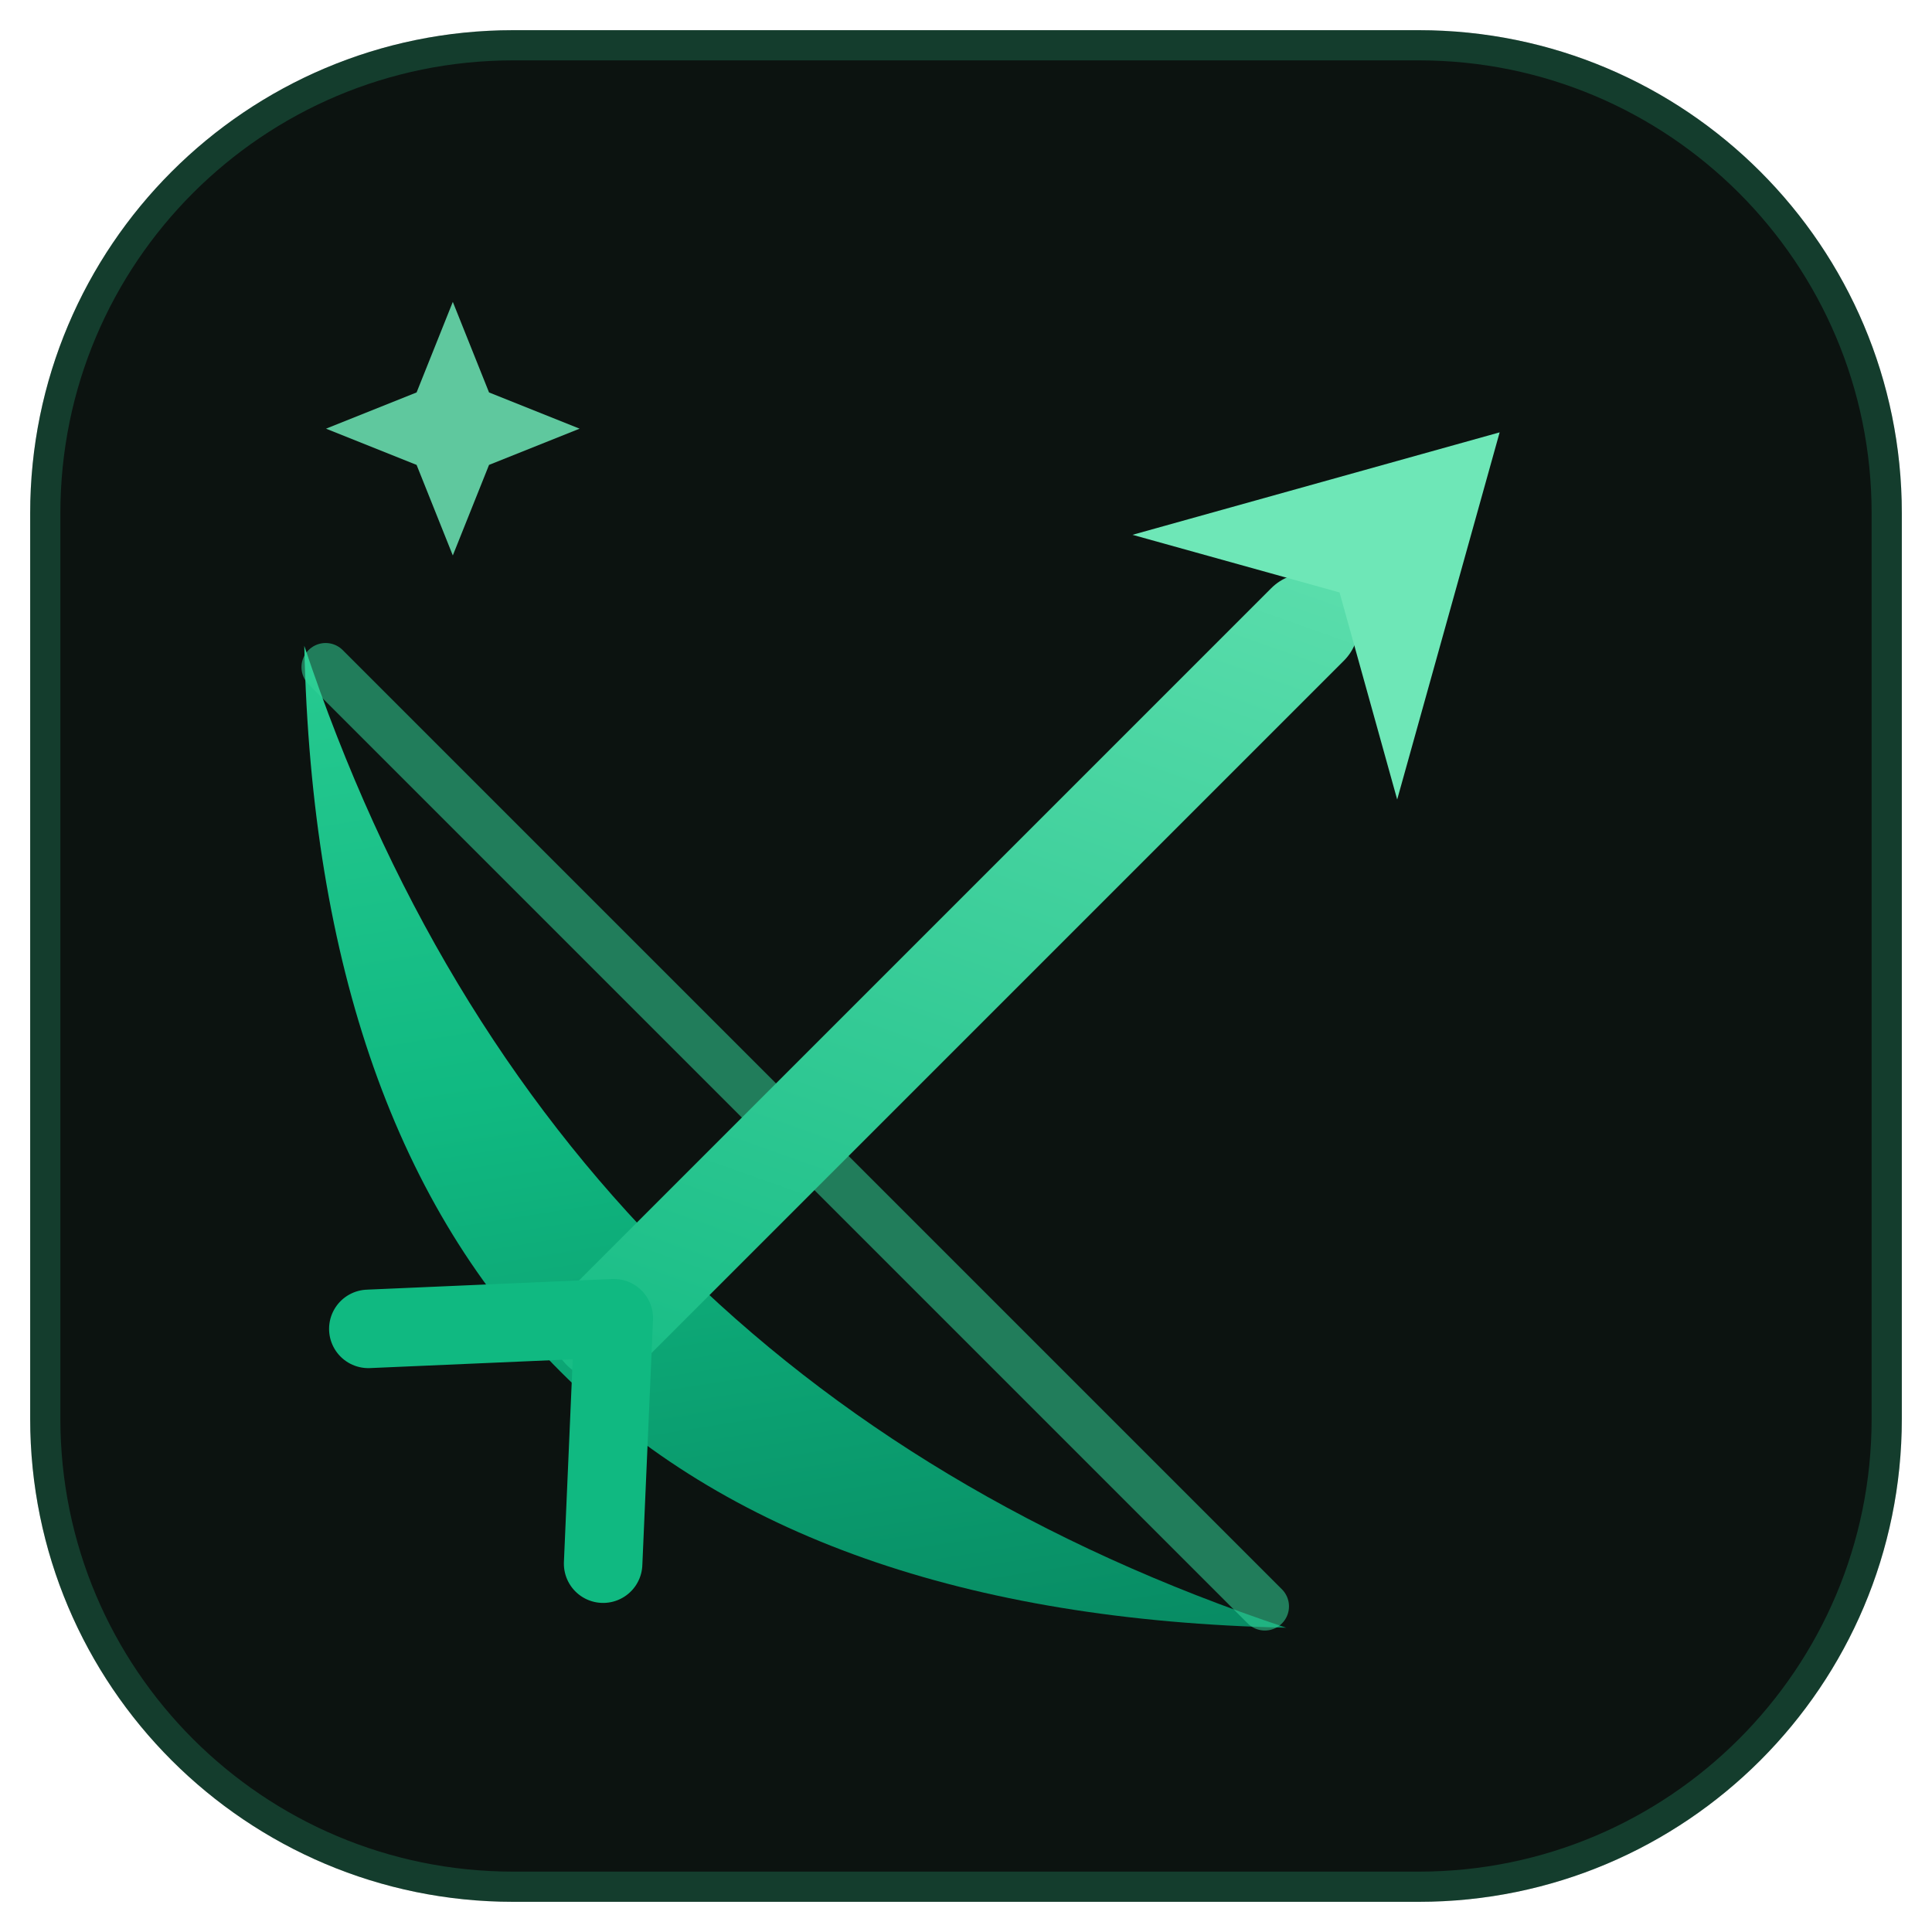
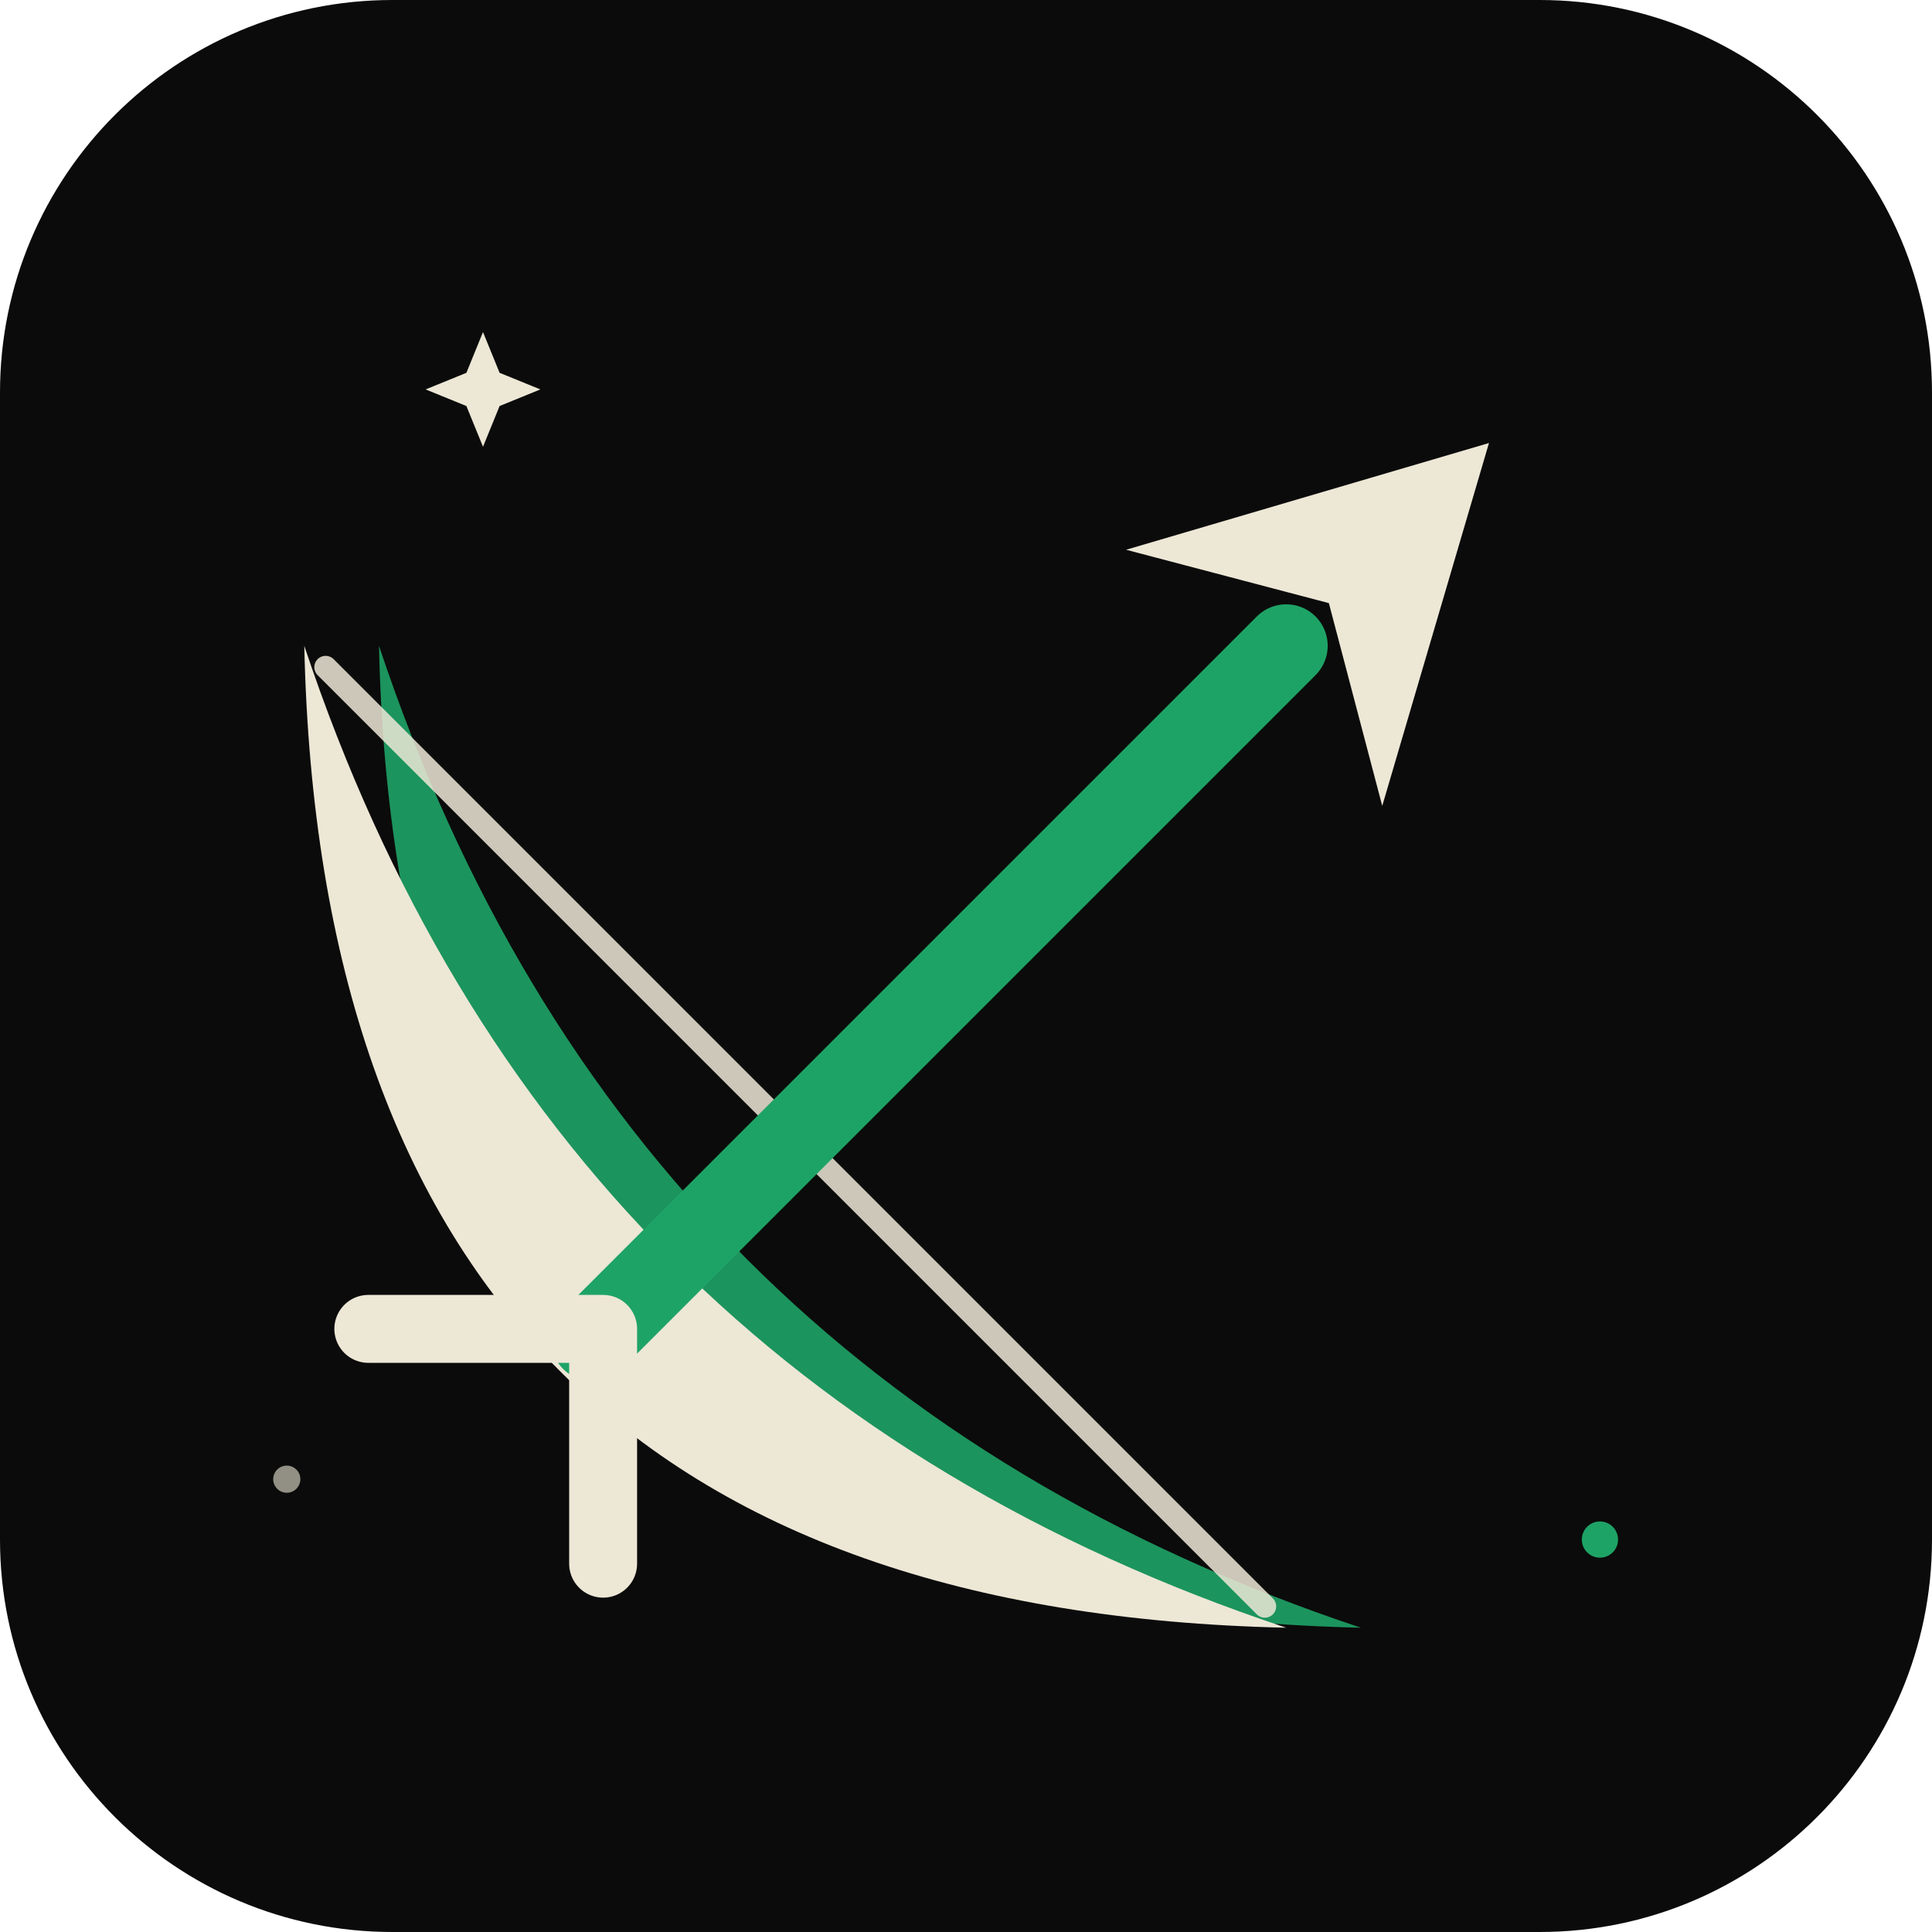
- <svg xmlns="http://www.w3.org/2000/svg" width="64" height="64" viewBox="0 0 64 64" fill="none">
-   <defs>
-     <linearGradient id="gm-moon" x1="8" y1="54" x2="40" y2="10" gradientUnits="userSpaceOnUse">
-       <stop stop-color="#047857" />
-       <stop offset="0.55" stop-color="#10b981" />
-       <stop offset="1" stop-color="#34d399" />
-     </linearGradient>
-     <linearGradient id="gm-arrow" x1="14" y1="42" x2="56" y2="22" gradientUnits="userSpaceOnUse">
-       <stop stop-color="#10b981" />
-       <stop offset="1" stop-color="#6ee7b7" />
-     </linearGradient>
-   </defs>
-   <rect x="1" y="1" width="62" height="62" rx="16" fill="#0C1310" />
-   <rect x="1.5" y="1.5" width="61" height="61" rx="15.5" stroke="#34d399" stroke-opacity="0.22" />
-   <g transform="rotate(-45 32 32)">
-     <path d="M24 9 Q2 32 24 55 Q12.5 32 24 9 Z" fill="url(#gm-moon)" />
-     <path d="M24 10 L24 54" stroke="#34d399" stroke-opacity="0.55" stroke-width="1.6" stroke-linecap="round" />
-     <path d="M15 32 L48 32" stroke="url(#gm-arrow)" stroke-width="3.4" stroke-linecap="round" />
-     <path d="M46 25.8 L57 32 L46 38.2 L49.5 32 Z" fill="#6ee7b7" />
-     <path d="M15.5 32 L9.5 26.5 M15.5 32 L9.5 37.5" stroke="#10b981" stroke-width="2.6" stroke-linecap="round" />
+ <svg xmlns="http://www.w3.org/2000/svg" width="256" height="256" viewBox="0 0 256 256" fill="none">
+   <rect width="256" height="256" rx="52" fill="#0B0B0B" />
+   <g transform="rotate(-45 128 128)">
+     <g transform="translate(7 7)" opacity="0.9">
+       <path d="M96 36 Q8 128 96 220 Q50 128 96 36 Z" fill="#1EA366" />
+     </g>
+     <path d="M96 36 Q8 128 96 220 Q50 128 96 36 Z" fill="#EDE7D6" />
+     <line x1="96" y1="40" x2="96" y2="216" stroke="#EDE7D6" stroke-width="3" stroke-linecap="round" opacity="0.85" />
+     <line x1="58" y1="128" x2="188" y2="128" stroke="#1EA366" stroke-width="11" stroke-linecap="round" />
+     <path d="M182 104 L226 128 L182 152 L196 128 Z" fill="#EDE7D6" />
+     <path d="M60 128 L38 106 M60 128 L38 150" stroke="#EDE7D6" stroke-width="9" stroke-linecap="round" />
  </g>
-   <path d="M15 10 l1.2 3 3 1.2 -3 1.2 -1.2 3 -1.2 -3 -3 -1.2 3 -1.2 Z" fill="#6ee7b7" fill-opacity="0.85" />
+   <path d="M64 44 l2.2 5.4 5.4 2.2 -5.4 2.2 -2.2 5.4 -2.2 -5.4 -5.4 -2.2 5.4 -2.2 Z" fill="#EDE7D6" />
+   <circle cx="212" cy="204" r="2.4" fill="#1EA366" />
+   <circle cx="38" cy="196" r="1.8" fill="#EDE7D6" opacity="0.6" />
</svg>
